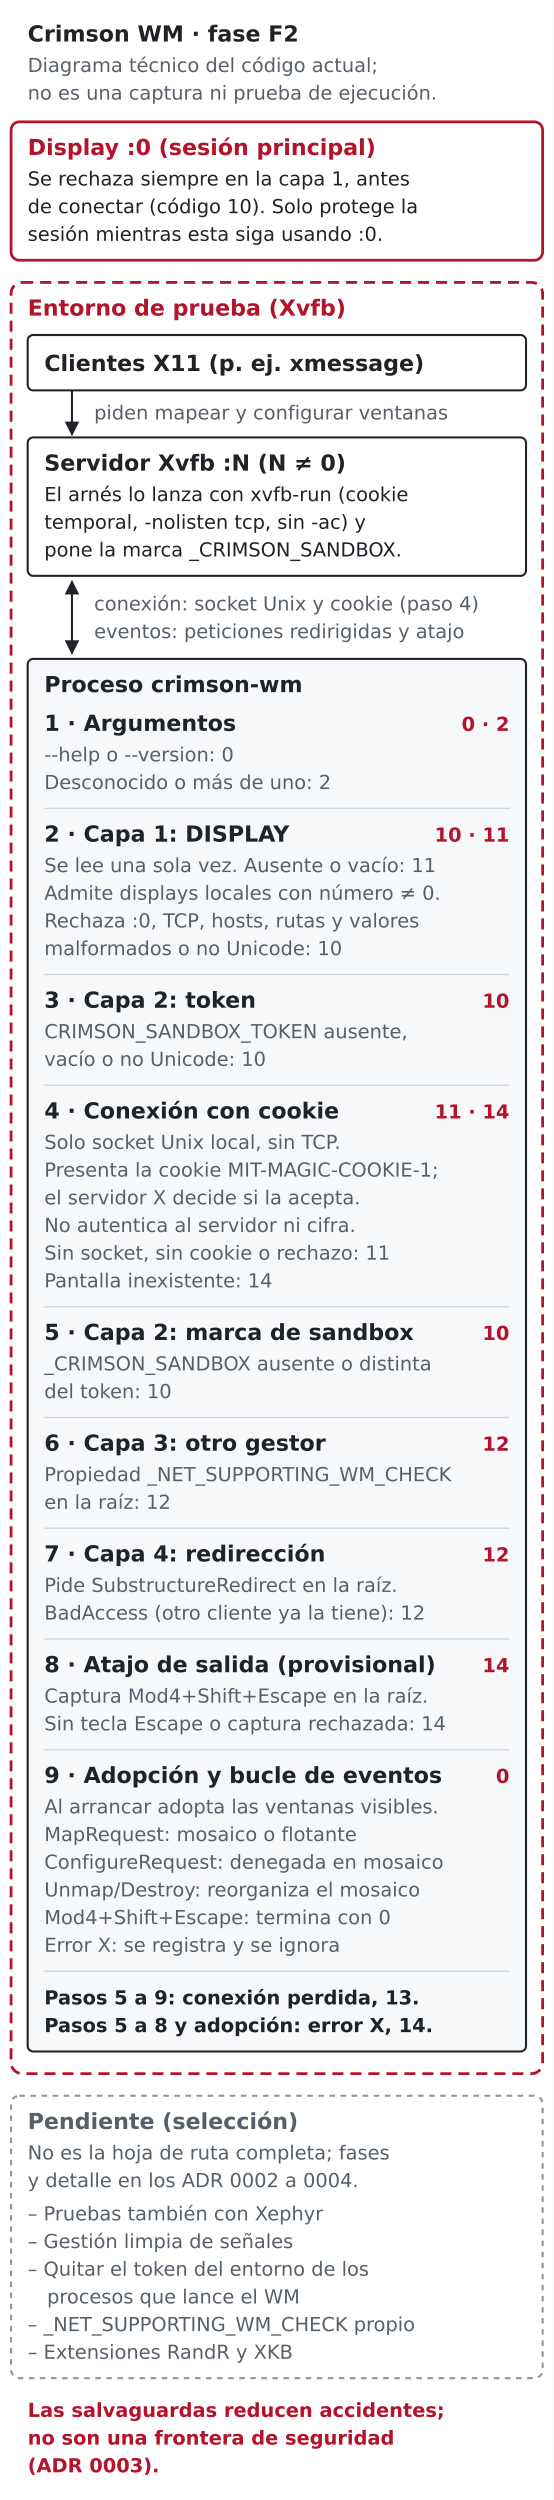
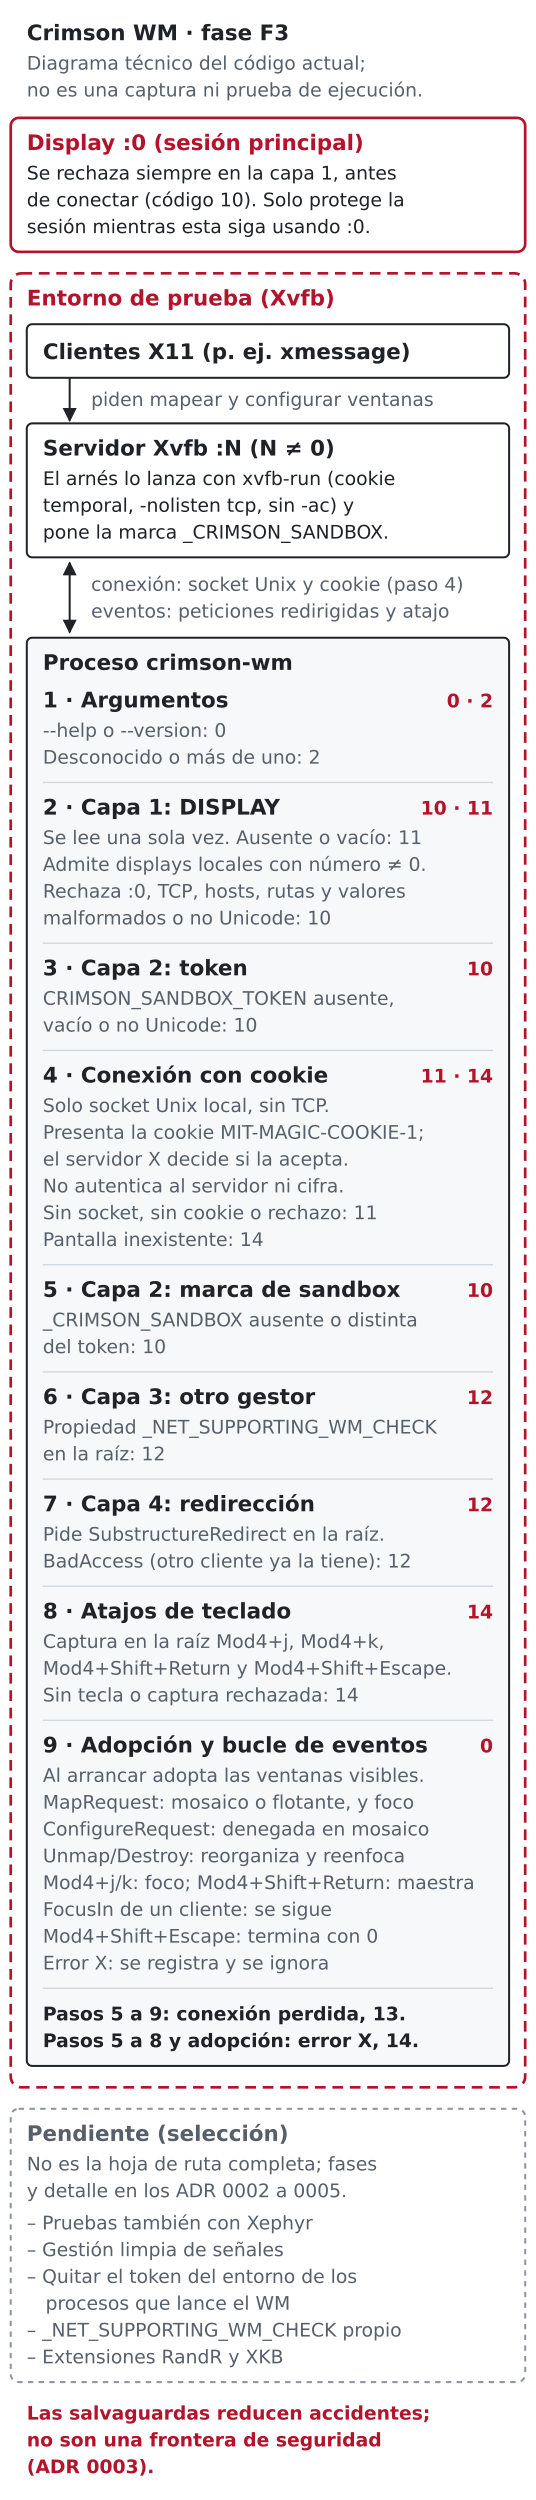
- <svg xmlns="http://www.w3.org/2000/svg" width="400" height="1806" viewBox="0 0 400 1806" role="img" aria-labelledby="title desc" xml:lang="es">
+ <svg xmlns="http://www.w3.org/2000/svg" width="400" height="1866" viewBox="0 0 400 1866" role="img" aria-labelledby="title desc" xml:lang="es">
  <defs>
    <style>
      text { font-family: "DejaVu Sans", "Liberation Sans", Arial, Helvetica, sans-serif; font-size: 14px; fill: #1F2328; }
      .h { font-size: 16px; font-weight: 700; }
      .b { font-weight: 700; }
      .muted { fill: #57606A; }
      .accent { fill: #B3132B; }
      .code { font-weight: 700; fill: #B3132B; text-anchor: end; }
      .box { fill: #FFFFFF; stroke: #1F2328; stroke-width: 1.5; }
      .proc { fill: #F6F8FA; stroke: #1F2328; stroke-width: 1.5; }
      .reject { fill: #FFFFFF; stroke: #B3132B; stroke-width: 2; }
      .boundary { fill: none; stroke: #B3132B; stroke-width: 2; stroke-dasharray: 8 5; }
      .pending { fill: #FFFFFF; stroke: #8C959F; stroke-width: 1.5; stroke-dasharray: 4 4; }
      .sep { stroke: #D0D7DE; stroke-width: 1; }
      .flow { stroke: #1F2328; stroke-width: 1.5; }
    </style>
    <marker id="arrow-end" viewBox="0 0 10 10" refX="9" refY="5" markerWidth="7" markerHeight="7" orient="auto">
      <path d="M0 0L10 5L0 10z" fill="#1F2328" />
    </marker>
    <marker id="arrow-start" viewBox="0 0 10 10" refX="1" refY="5" markerWidth="7" markerHeight="7" orient="auto">
      <path d="M10 0L0 5L10 10z" fill="#1F2328" />
    </marker>
  </defs>
-   <rect width="400" height="1806" fill="#FFFFFF" />
-   <text class="h" x="20" y="30">Crimson WM · fase F2</text>
+   <rect width="400" height="1866" fill="#FFFFFF" />
+   <text class="h" x="20" y="30">Crimson WM · fase F3</text>
  <text class="muted" x="20" y="52">Diagrama técnico del código actual;</text>
  <text class="muted" x="20" y="72">no es una captura ni prueba de ejecución.</text>
  <g>
    <rect class="reject" x="8" y="88" width="384" height="100" rx="6" />
    <text class="h accent" x="20" y="112">Display :0 (sesión principal)</text>
    <text x="20" y="134">Se rechaza siempre en la capa 1, antes</text>
    <text x="20" y="154">de conectar (código 10). Solo protege la</text>
    <text x="20" y="174">sesión mientras esta siga usando :0.</text>
  </g>
  <g>
-     <rect class="boundary" x="8" y="204" width="384" height="1294" rx="8" />
+     <rect class="boundary" x="8" y="204" width="384" height="1354" rx="8" />
    <text class="h accent" x="20" y="228">Entorno de prueba (Xvfb)</text>
  </g>
  <g>
    <rect class="box" x="20" y="242" width="360" height="40" rx="4" />
    <text class="h" x="32" y="268">Clientes X11 (p. ej. xmessage)</text>
  </g>
  <line class="flow" x1="52" y1="282" x2="52" y2="314" marker-end="url(#arrow-end)" />
  <text class="muted" x="68" y="303">piden mapear y configurar ventanas</text>
  <g>
    <rect class="box" x="20" y="316" width="360" height="100" rx="4" />
    <text class="h" x="32" y="340">Servidor Xvfb :N (N ≠ 0)</text>
    <text x="32" y="362">El arnés lo lanza con xvfb-run (cookie</text>
    <text x="32" y="382">temporal, -nolisten tcp, sin -ac) y</text>
    <text x="32" y="402">pone la marca _CRIMSON_SANDBOX.</text>
  </g>
  <line class="flow" x1="52" y1="420" x2="52" y2="472" marker-start="url(#arrow-start)" marker-end="url(#arrow-end)" />
  <text class="muted" x="68" y="441">conexión: socket Unix y cookie (paso 4)</text>
  <text class="muted" x="68" y="461">eventos: peticiones redirigidas y atajo</text>
  <g>
-     <rect class="proc" x="20" y="476" width="360" height="1006" rx="4" />
+     <rect class="proc" x="20" y="476" width="360" height="1066" rx="4" />
    <text class="h" x="32" y="500">Proceso crimson-wm</text>
    <text class="h" x="32" y="528">1 · Argumentos</text>
    <text class="code" x="368" y="528">0 · 2</text>
    <text class="muted" x="32" y="550">--help o --version: 0</text>
    <text class="muted" x="32" y="570">Desconocido o más de uno: 2</text>
    <line class="sep" x1="32" y1="584" x2="368" y2="584" />
    <text class="h" x="32" y="608">2 · Capa 1: DISPLAY</text>
    <text class="code" x="368" y="608">10 · 11</text>
    <text class="muted" x="32" y="630">Se lee una sola vez. Ausente o vacío: 11</text>
    <text class="muted" x="32" y="650">Admite displays locales con número ≠ 0.</text>
    <text class="muted" x="32" y="670">Rechaza :0, TCP, hosts, rutas y valores</text>
    <text class="muted" x="32" y="690">malformados o no Unicode: 10</text>
    <line class="sep" x1="32" y1="704" x2="368" y2="704" />
    <text class="h" x="32" y="728">3 · Capa 2: token</text>
    <text class="code" x="368" y="728">10</text>
    <text class="muted" x="32" y="750">CRIMSON_SANDBOX_TOKEN ausente,</text>
    <text class="muted" x="32" y="770">vacío o no Unicode: 10</text>
    <line class="sep" x1="32" y1="784" x2="368" y2="784" />
    <text class="h" x="32" y="808">4 · Conexión con cookie</text>
    <text class="code" x="368" y="808">11 · 14</text>
    <text class="muted" x="32" y="830">Solo socket Unix local, sin TCP.</text>
    <text class="muted" x="32" y="850">Presenta la cookie MIT-MAGIC-COOKIE-1;</text>
    <text class="muted" x="32" y="870">el servidor X decide si la acepta.</text>
    <text class="muted" x="32" y="890">No autentica al servidor ni cifra.</text>
    <text class="muted" x="32" y="910">Sin socket, sin cookie o rechazo: 11</text>
    <text class="muted" x="32" y="930">Pantalla inexistente: 14</text>
    <line class="sep" x1="32" y1="944" x2="368" y2="944" />
    <text class="h" x="32" y="968">5 · Capa 2: marca de sandbox</text>
    <text class="code" x="368" y="968">10</text>
    <text class="muted" x="32" y="990">_CRIMSON_SANDBOX ausente o distinta</text>
    <text class="muted" x="32" y="1010">del token: 10</text>
    <line class="sep" x1="32" y1="1024" x2="368" y2="1024" />
    <text class="h" x="32" y="1048">6 · Capa 3: otro gestor</text>
    <text class="code" x="368" y="1048">12</text>
    <text class="muted" x="32" y="1070">Propiedad _NET_SUPPORTING_WM_CHECK</text>
    <text class="muted" x="32" y="1090">en la raíz: 12</text>
    <line class="sep" x1="32" y1="1104" x2="368" y2="1104" />
    <text class="h" x="32" y="1128">7 · Capa 4: redirección</text>
    <text class="code" x="368" y="1128">12</text>
    <text class="muted" x="32" y="1150">Pide SubstructureRedirect en la raíz.</text>
    <text class="muted" x="32" y="1170">BadAccess (otro cliente ya la tiene): 12</text>
    <line class="sep" x1="32" y1="1184" x2="368" y2="1184" />
-     <text class="h" x="32" y="1208">8 · Atajo de salida (provisional)</text>
+     <text class="h" x="32" y="1208">8 · Atajos de teclado</text>
    <text class="code" x="368" y="1208">14</text>
-     <text class="muted" x="32" y="1230">Captura Mod4+Shift+Escape en la raíz.</text>
-     <text class="muted" x="32" y="1250">Sin tecla Escape o captura rechazada: 14</text>
-     <line class="sep" x1="32" y1="1264" x2="368" y2="1264" />
-     <text class="h" x="32" y="1288">9 · Adopción y bucle de eventos</text>
-     <text class="code" x="368" y="1288">0</text>
-     <text class="muted" x="32" y="1310">Al arrancar adopta las ventanas visibles.</text>
-     <text class="muted" x="32" y="1330">MapRequest: mosaico o flotante</text>
-     <text class="muted" x="32" y="1350">ConfigureRequest: denegada en mosaico</text>
-     <text class="muted" x="32" y="1370">Unmap/Destroy: reorganiza el mosaico</text>
-     <text class="muted" x="32" y="1390">Mod4+Shift+Escape: termina con 0</text>
-     <text class="muted" x="32" y="1410">Error X: se registra y se ignora</text>
-     <line class="sep" x1="32" y1="1424" x2="368" y2="1424" />
-     <text class="b" x="32" y="1448">Pasos 5 a 9: conexión perdida, 13.</text>
-     <text class="b" x="32" y="1468">Pasos 5 a 8 y adopción: error X, 14.</text>
+     <text class="muted" x="32" y="1230">Captura en la raíz Mod4+j, Mod4+k,</text>
+     <text class="muted" x="32" y="1250">Mod4+Shift+Return y Mod4+Shift+Escape.</text>
+     <text class="muted" x="32" y="1270">Sin tecla o captura rechazada: 14</text>
+     <line class="sep" x1="32" y1="1284" x2="368" y2="1284" />
+     <text class="h" x="32" y="1308">9 · Adopción y bucle de eventos</text>
+     <text class="code" x="368" y="1308">0</text>
+     <text class="muted" x="32" y="1330">Al arrancar adopta las ventanas visibles.</text>
+     <text class="muted" x="32" y="1350">MapRequest: mosaico o flotante, y foco</text>
+     <text class="muted" x="32" y="1370">ConfigureRequest: denegada en mosaico</text>
+     <text class="muted" x="32" y="1390">Unmap/Destroy: reorganiza y reenfoca</text>
+     <text class="muted" x="32" y="1410">Mod4+j/k: foco; Mod4+Shift+Return: maestra</text>
+     <text class="muted" x="32" y="1430">FocusIn de un cliente: se sigue</text>
+     <text class="muted" x="32" y="1450">Mod4+Shift+Escape: termina con 0</text>
+     <text class="muted" x="32" y="1470">Error X: se registra y se ignora</text>
+     <line class="sep" x1="32" y1="1484" x2="368" y2="1484" />
+     <text class="b" x="32" y="1508">Pasos 5 a 9: conexión perdida, 13.</text>
+     <text class="b" x="32" y="1528">Pasos 5 a 8 y adopción: error X, 14.</text>
  </g>
  <g>
-     <rect class="pending" x="8" y="1514" width="384" height="204" rx="6" />
-     <text class="h muted" x="20" y="1538">Pendiente (selección)</text>
-     <text class="muted" x="20" y="1560">No es la hoja de ruta completa; fases</text>
-     <text class="muted" x="20" y="1580">y detalle en los ADR 0002 a 0004.</text>
-     <text class="muted" x="20" y="1604">– Pruebas también con Xephyr</text>
-     <text class="muted" x="20" y="1624">– Gestión limpia de señales</text>
-     <text class="muted" x="20" y="1644">– Quitar el token del entorno de los</text>
-     <text class="muted" x="34" y="1664">procesos que lance el WM</text>
-     <text class="muted" x="20" y="1684">– _NET_SUPPORTING_WM_CHECK propio</text>
-     <text class="muted" x="20" y="1704">– Extensiones RandR y XKB</text>
+     <rect class="pending" x="8" y="1574" width="384" height="204" rx="6" />
+     <text class="h muted" x="20" y="1598">Pendiente (selección)</text>
+     <text class="muted" x="20" y="1620">No es la hoja de ruta completa; fases</text>
+     <text class="muted" x="20" y="1640">y detalle en los ADR 0002 a 0005.</text>
+     <text class="muted" x="20" y="1664">– Pruebas también con Xephyr</text>
+     <text class="muted" x="20" y="1684">– Gestión limpia de señales</text>
+     <text class="muted" x="20" y="1704">– Quitar el token del entorno de los</text>
+     <text class="muted" x="34" y="1724">procesos que lance el WM</text>
+     <text class="muted" x="20" y="1744">– _NET_SUPPORTING_WM_CHECK propio</text>
+     <text class="muted" x="20" y="1764">– Extensiones RandR y XKB</text>
  </g>
-   <text class="b accent" x="20" y="1746">Las salvaguardas reducen accidentes;</text>
-   <text class="b accent" x="20" y="1766">no son una frontera de seguridad</text>
-   <text class="b accent" x="20" y="1786">(ADR 0003).</text>
+   <text class="b accent" x="20" y="1806">Las salvaguardas reducen accidentes;</text>
+   <text class="b accent" x="20" y="1826">no son una frontera de seguridad</text>
+   <text class="b accent" x="20" y="1846">(ADR 0003).</text>
</svg>
